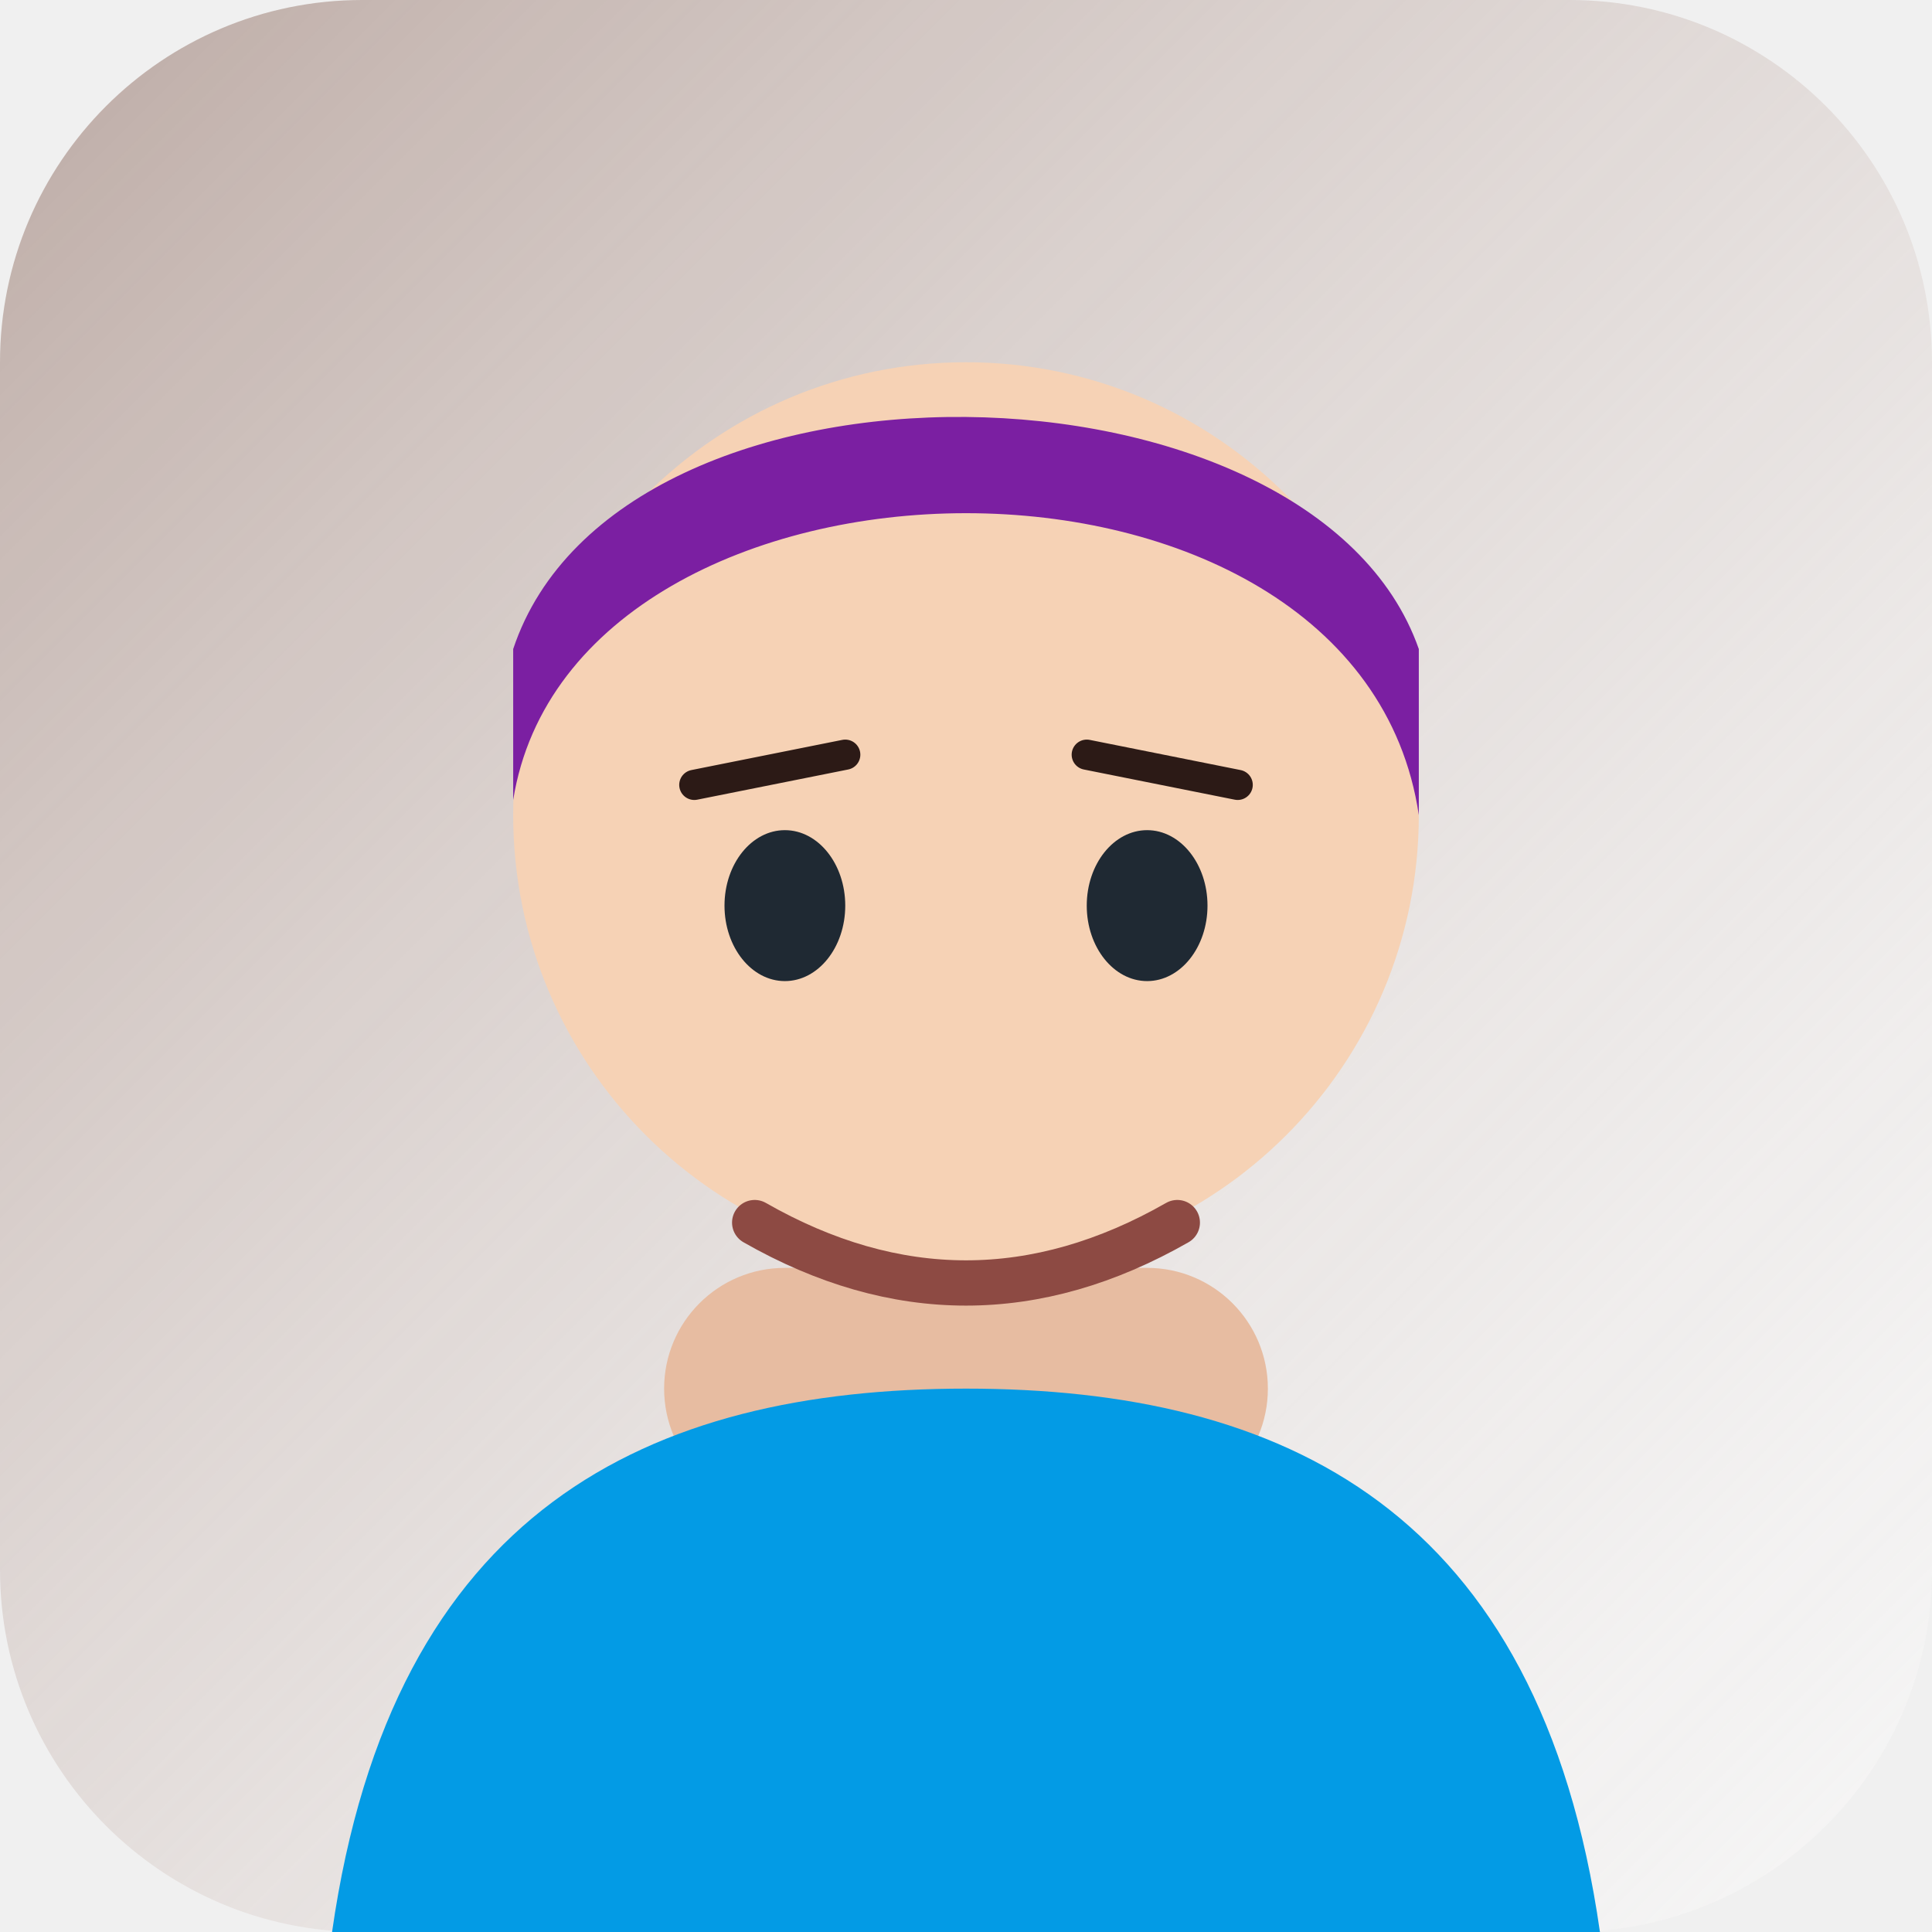
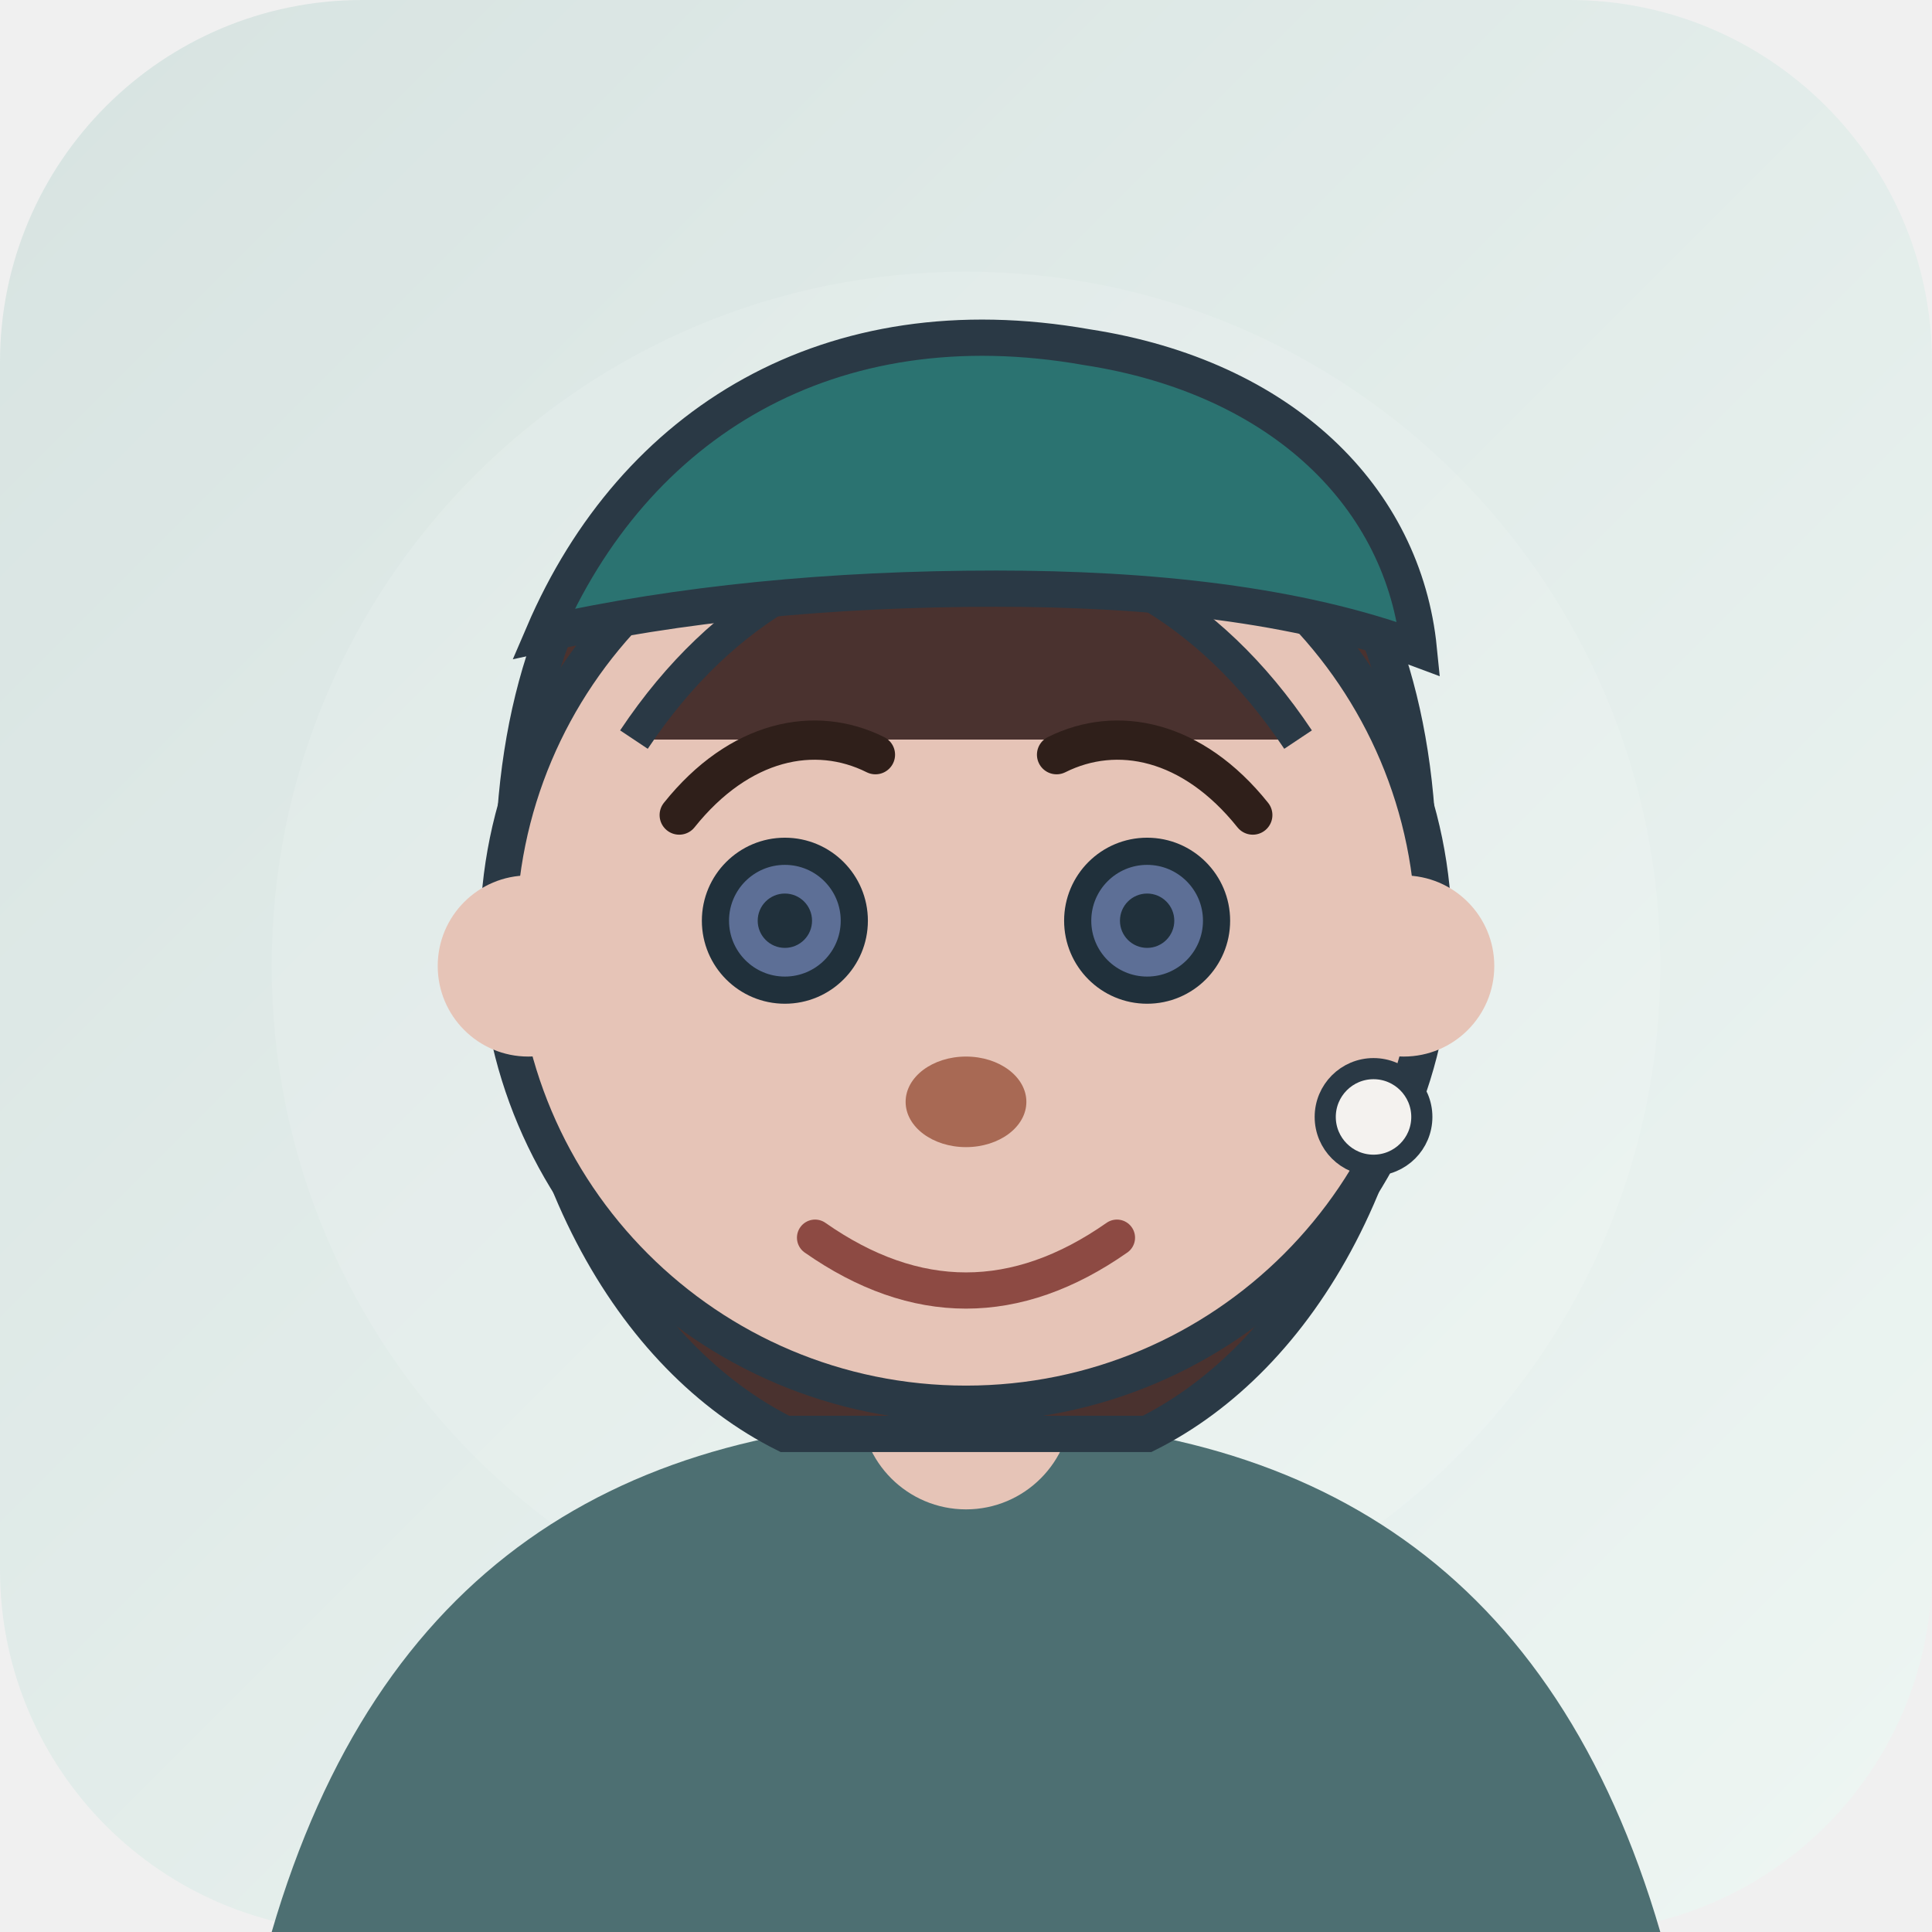
<svg xmlns="http://www.w3.org/2000/svg" width="128" height="128" viewBox="0 0 128 128" role="img" aria-labelledby="title-18 desc-18">
  <defs>
    <linearGradient id="bg-18" x1="0" y1="0" x2="1" y2="1">
-       <stop offset="0%" stop-color="#BCAAA4" />
-       <stop offset="100%" stop-color="#FFFFFF" stop-opacity="0.35" />
+       <stop offset="0%" stop-color="#D7E3E1" />
+       <stop offset="100%" stop-color="#EEF6F3" />
    </linearGradient>
  </defs>
  <rect width="128" height="128" rx="24" fill="url(#bg-18)" />
-   <circle cx="64" cy="54" r="30" fill="#F6D2B5" />
-   <path d="M34 53 C38 28, 90 27, 94 54 L94 43 C87 23, 41 22, 34 43 Z" fill="#7B1FA2" />
-   <rect x="44" y="84" width="40" height="16" rx="8" fill="#E7BCA1" />
-   <path d="M22 128 C26 100, 43 92, 64 92 C85 92, 102 100, 106 128 Z" fill="#039BE5" />
-   <ellipse cx="52" cy="60" rx="4" ry="5" fill="#1F2933" />
-   <ellipse cx="76" cy="60" rx="4" ry="5" fill="#1F2933" />
-   <path d="M50 81 Q64 89 78 81" stroke="#8D4A43" stroke-width="3" fill="none" stroke-linecap="round" />
-   <path d="M46 52 L56 50" stroke="#2C1A16" stroke-width="2" stroke-linecap="round" />
-   <path d="M72 50 L82 52" stroke="#2C1A16" stroke-width="2" stroke-linecap="round" />
+   <circle cx="64" cy="64" r="46" fill="#FFFFFF" opacity="0.12" />
+   <path d="M18 128 C25 104 41 94 64 94 C87 94 103 104 110 128 Z" fill="#4D6F72" />
+   <rect x="57" y="84" width="14" height="16" rx="7" fill="#E6C4B7" />
+   <path d="M34 58 C34 35 47 24 64 24 C81 24 94 35 94 58 C94 77 86 90 76 95 H52 C42 90 34 77 34 58 Z" fill="#4A322F" stroke="#2A3945" stroke-width="2.4" />
+   <circle cx="64" cy="62" r="31" fill="#E6C4B7" stroke="#2A3945" stroke-width="2.4" />
+   <circle cx="35" cy="64" r="6" fill="#E6C4B7" />
+   <circle cx="93" cy="64" r="6" fill="#E6C4B7" />
+   <path d="M42 49 C48 40 56 36 64 36 C72 36 80 40 86 49" fill="#4A322F" stroke="#2A3945" stroke-width="2.2" />
+   <path d="M36 42 C42 28 55 20 72 23 C85 25 93 33 94 43 C86 40 76 39 66 39 C55 39 45 40 36 42 Z" fill="#2B7371" stroke="#2A3945" stroke-width="2.4" />
+   <path d="M45 54 C49 49 54 48 58 50" stroke="#2F1F1A" stroke-width="2.6" fill="none" stroke-linecap="round" />
+   <path d="M70 50 C74 48 79 49 83 54" stroke="#2F1F1A" stroke-width="2.6" fill="none" stroke-linecap="round" />
+   <circle cx="52" cy="61" r="4.6" fill="#5D6F96" stroke="#20303B" stroke-width="1.8" />
+   <circle cx="76" cy="61" r="4.6" fill="#5D6F96" stroke="#20303B" stroke-width="1.8" />
+   <circle cx="52" cy="61" r="1.8" fill="#20303B" />
+   <circle cx="76" cy="61" r="1.8" fill="#20303B" />
+   <ellipse cx="64" cy="73" rx="4" ry="3" fill="#A86954" />
+   <path d="M54 82 Q64 89 74 82" stroke="#8D4A43" stroke-width="2.4" fill="none" stroke-linecap="round" />
+   <circle cx="91" cy="74" r="3.2" fill="#F4F2EF" stroke="#2A3945" stroke-width="1.4" />
</svg>
